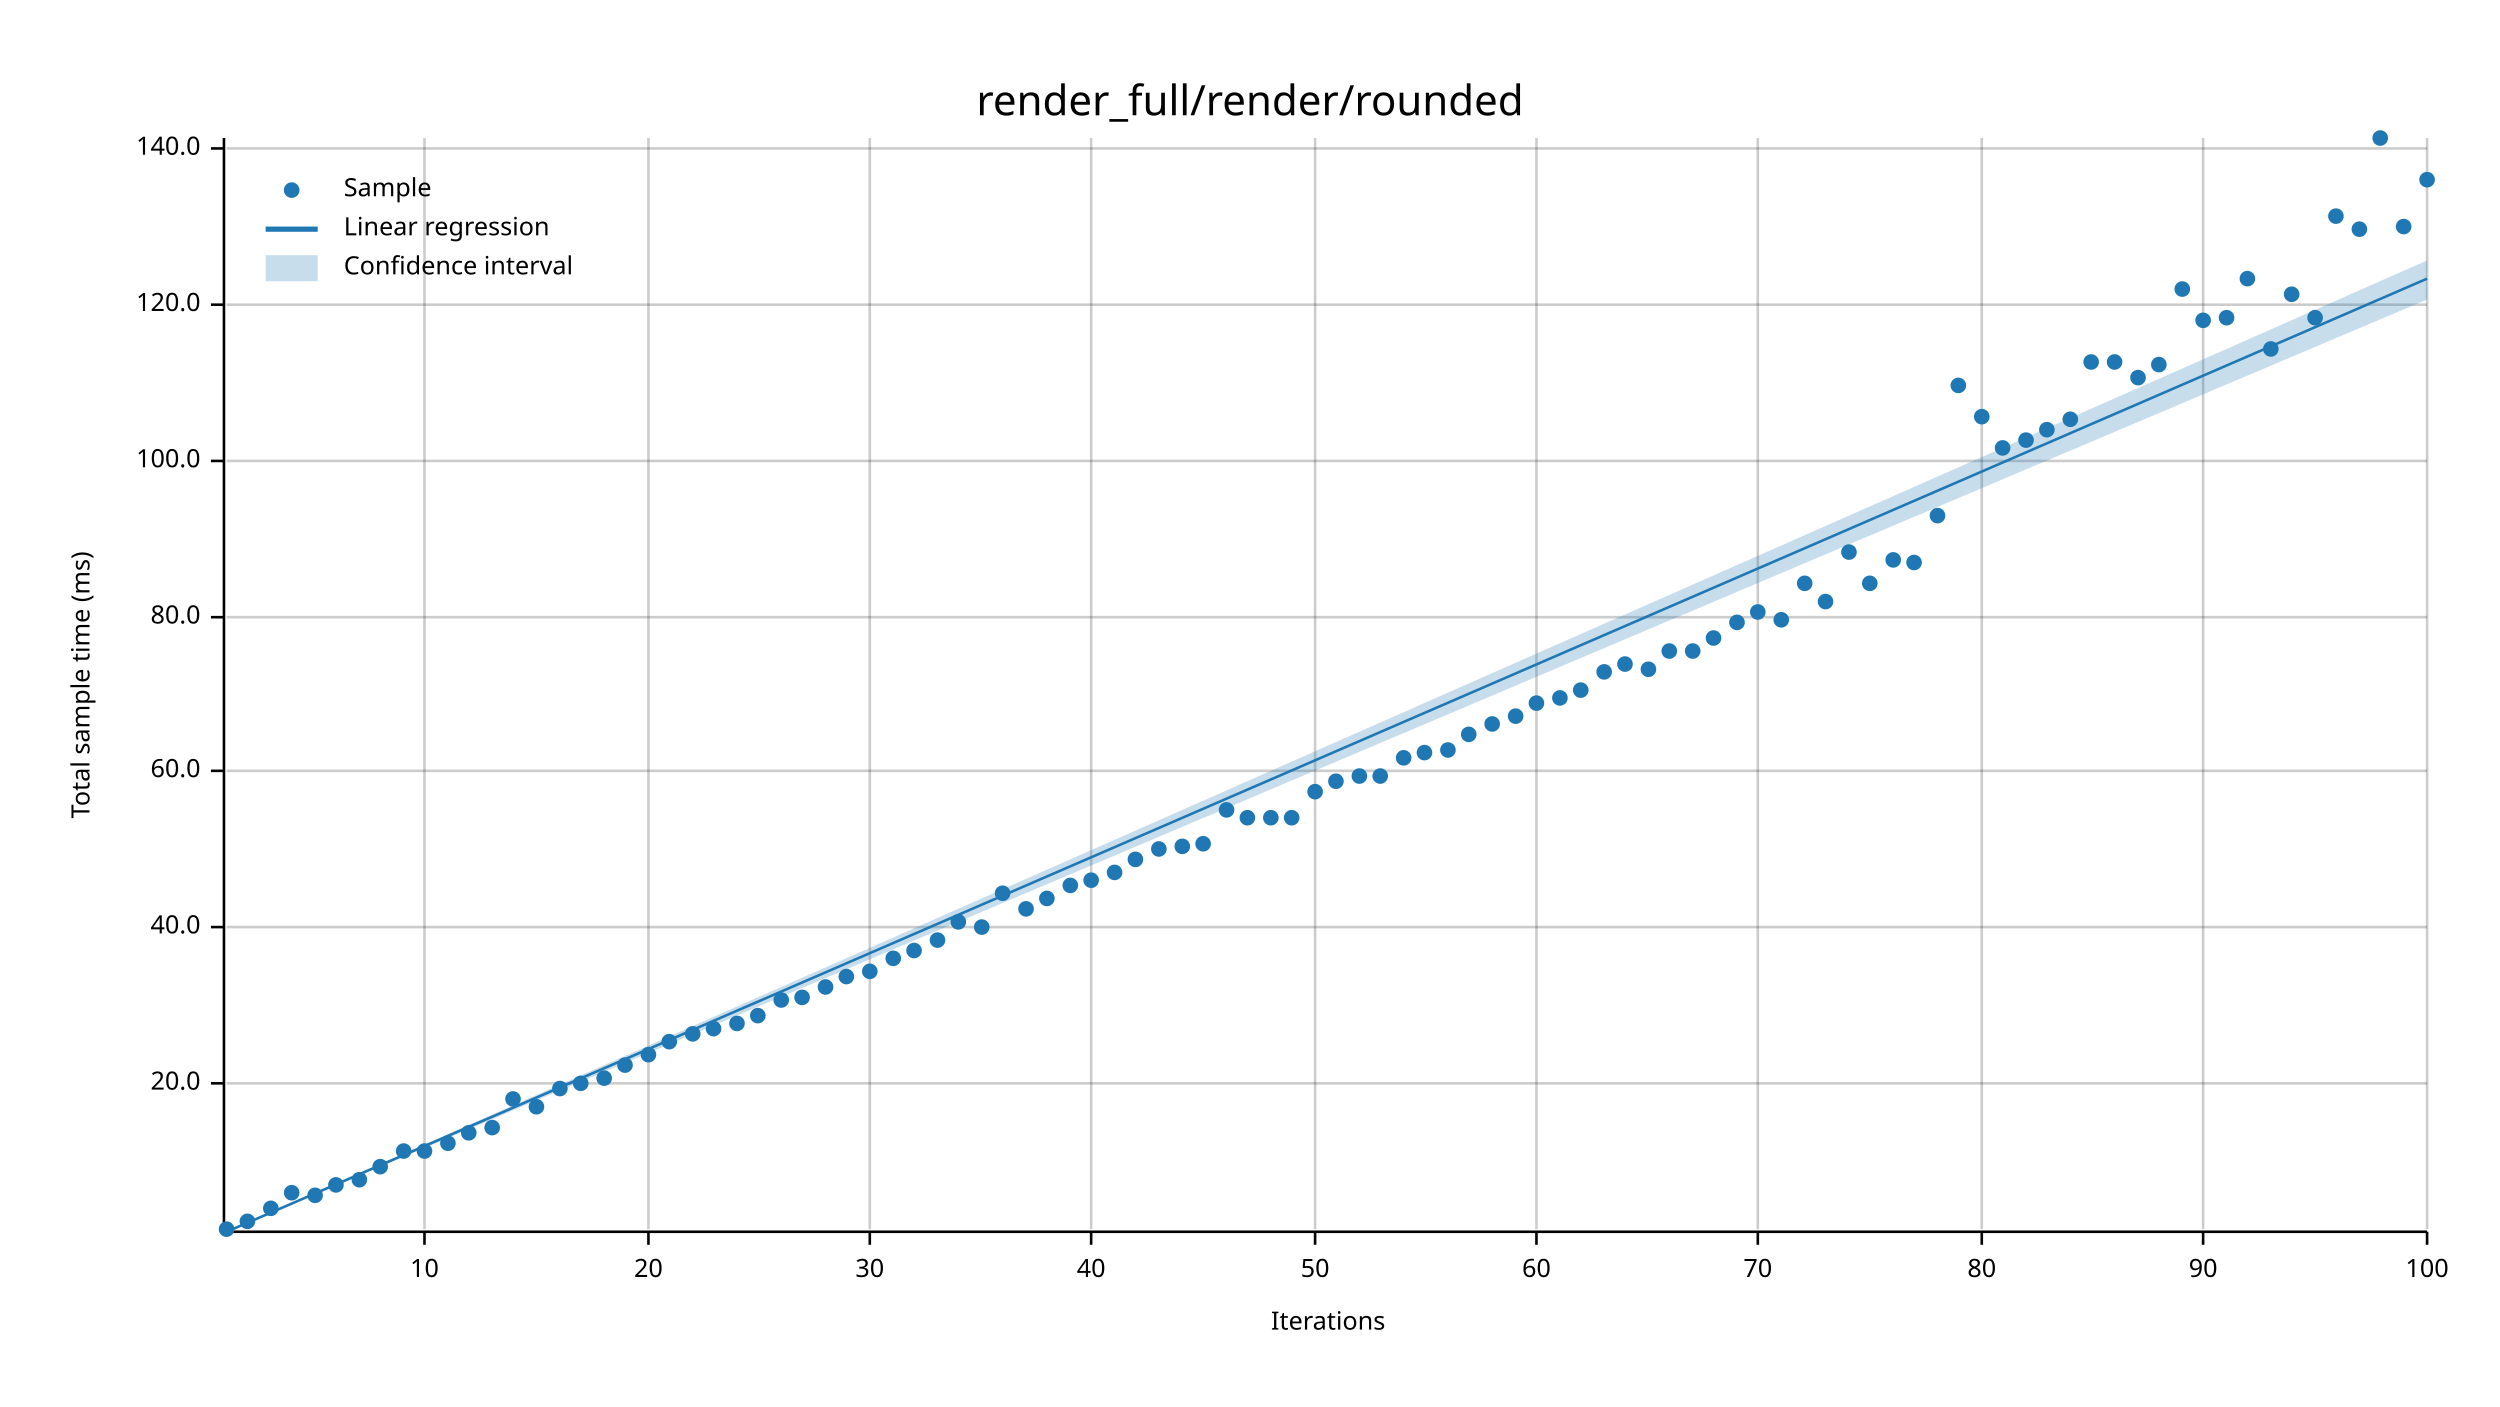
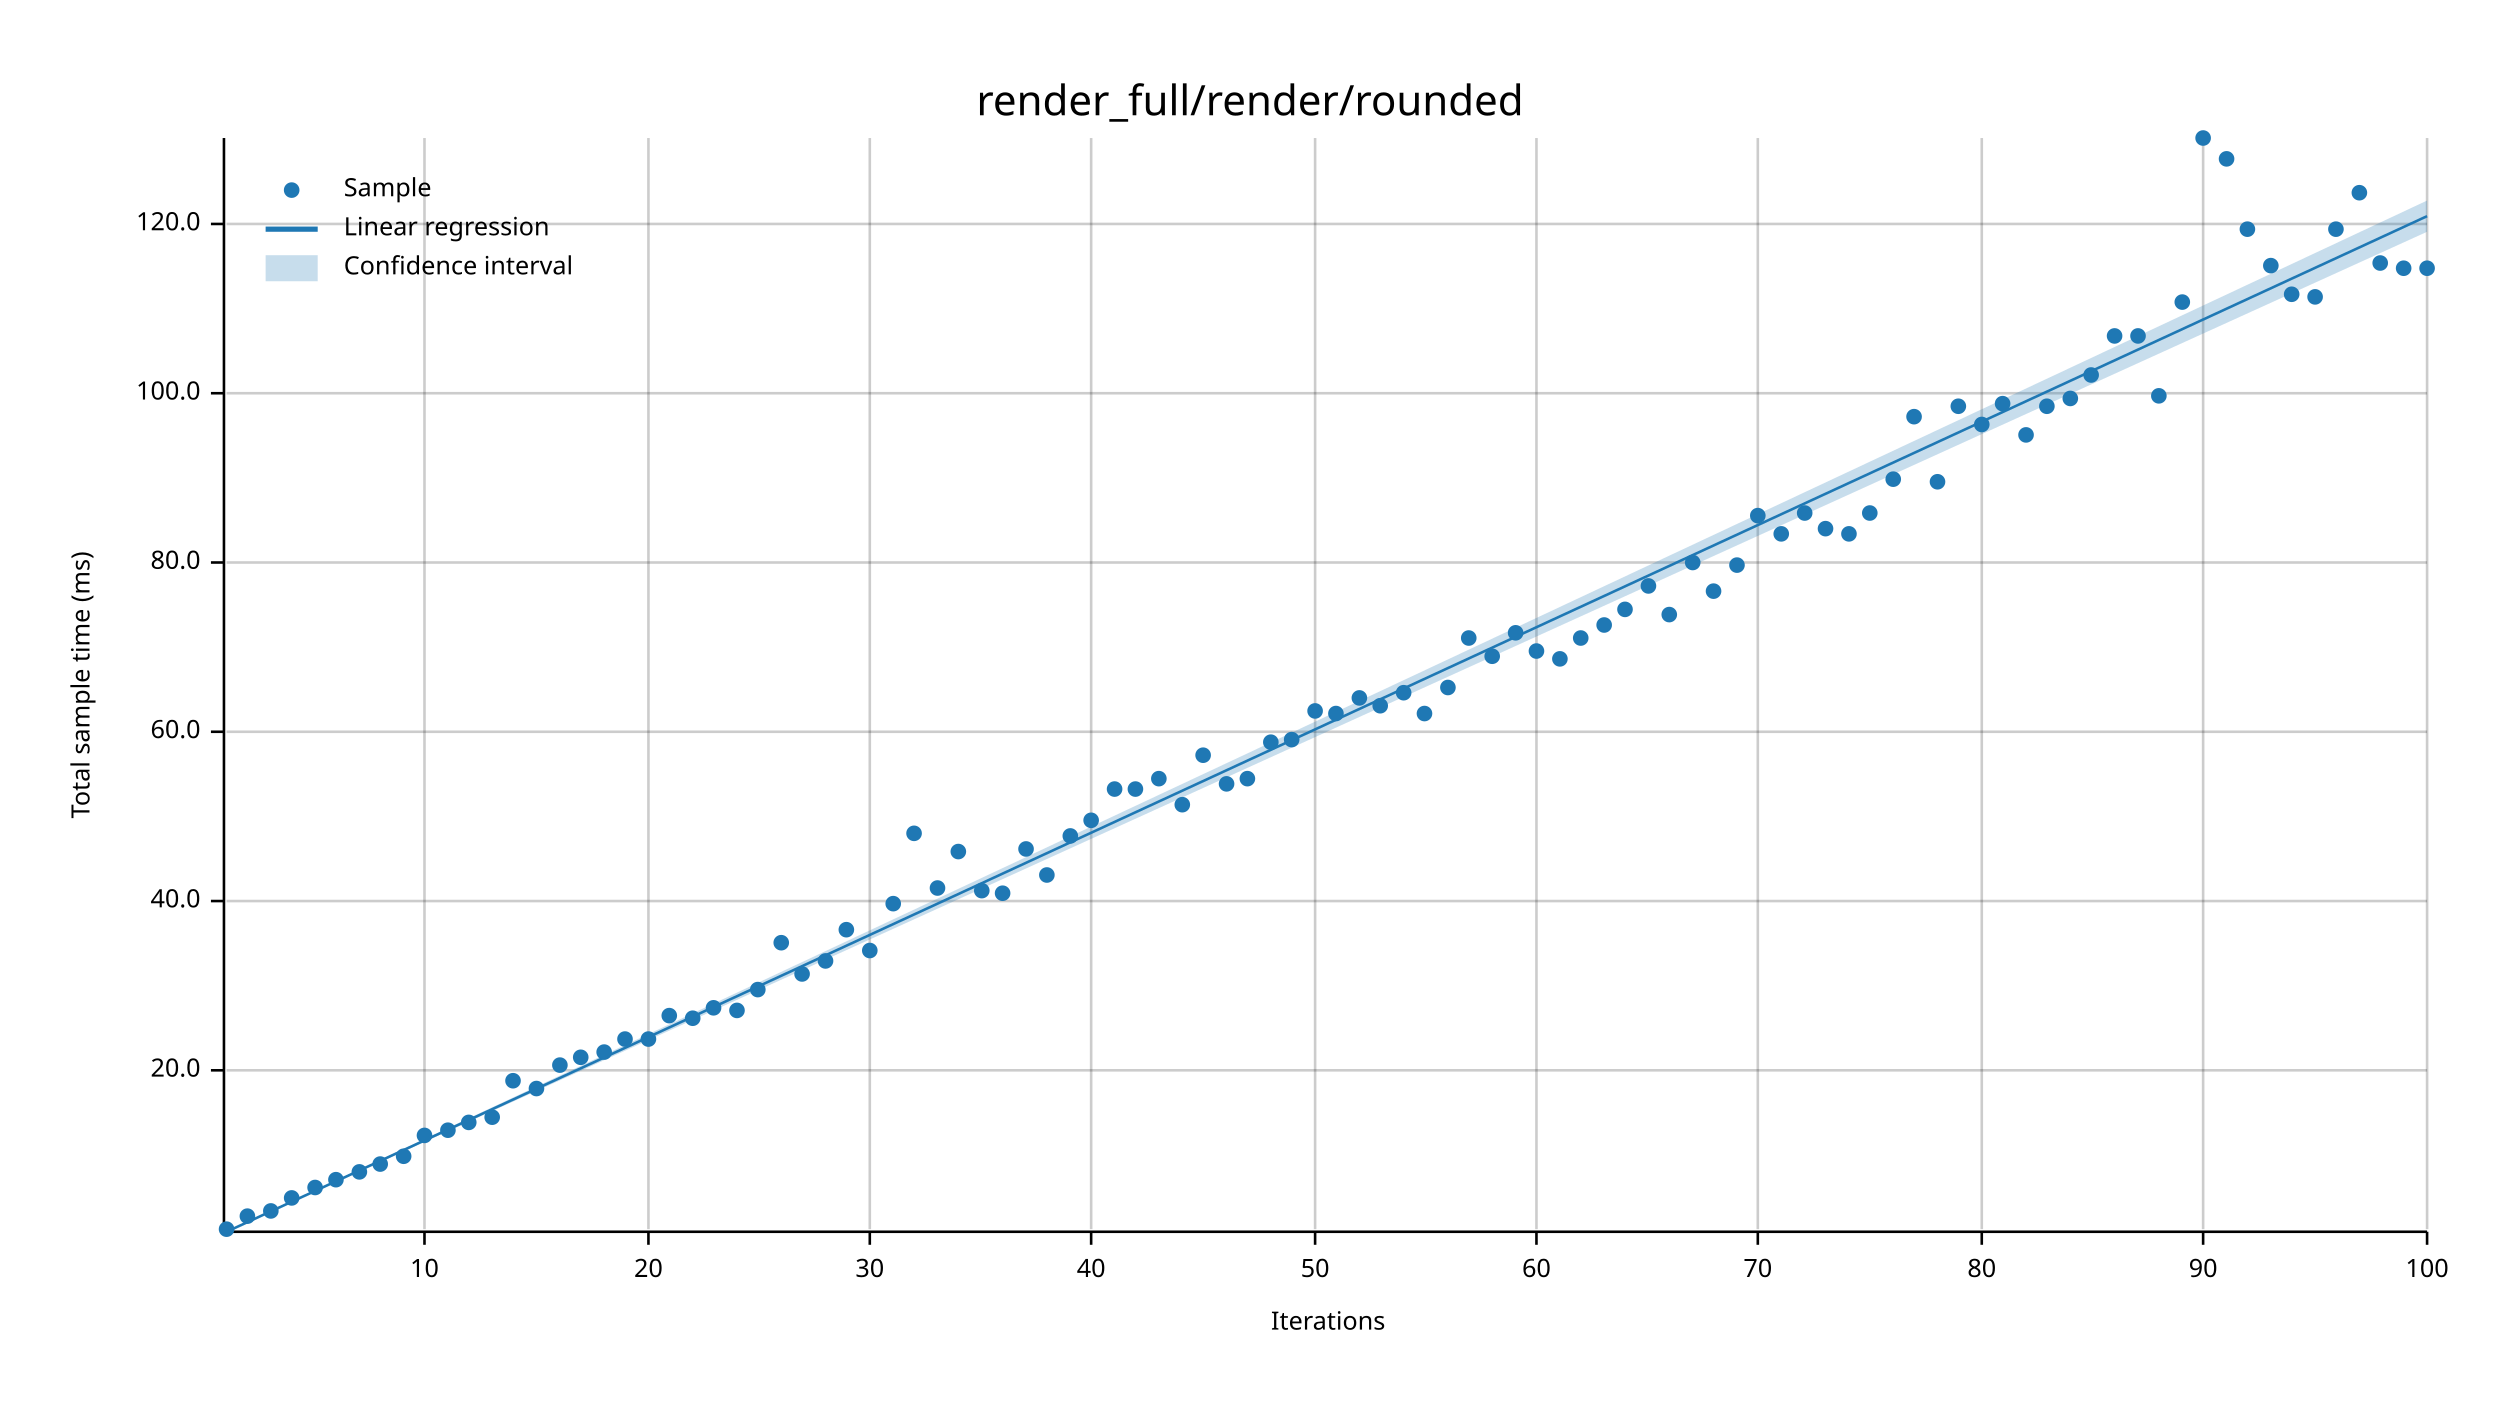
<svg xmlns="http://www.w3.org/2000/svg" width="960" height="540" viewBox="0 0 960 540">
  <text x="480" y="32" dy="0.76em" text-anchor="middle" font-family="sans-serif" font-size="16.129" opacity="1" fill="#000000">
render_full/render/rounded
</text>
  <text x="27" y="263" dy="0.76em" text-anchor="middle" font-family="sans-serif" font-size="9.677" opacity="1" fill="#000000" transform="rotate(270, 27, 263)">
Total sample time (ms)
</text>
  <text x="510" y="513" dy="-0.5ex" text-anchor="middle" font-family="sans-serif" font-size="9.677" opacity="1" fill="#000000">
Iterations
</text>
  <line opacity="0.2" stroke="#000000" stroke-width="1" x1="163" y1="472" x2="163" y2="53" />
  <line opacity="0.2" stroke="#000000" stroke-width="1" x1="249" y1="472" x2="249" y2="53" />
  <line opacity="0.2" stroke="#000000" stroke-width="1" x1="334" y1="472" x2="334" y2="53" />
  <line opacity="0.2" stroke="#000000" stroke-width="1" x1="419" y1="472" x2="419" y2="53" />
  <line opacity="0.2" stroke="#000000" stroke-width="1" x1="505" y1="472" x2="505" y2="53" />
  <line opacity="0.2" stroke="#000000" stroke-width="1" x1="590" y1="472" x2="590" y2="53" />
  <line opacity="0.2" stroke="#000000" stroke-width="1" x1="675" y1="472" x2="675" y2="53" />
  <line opacity="0.2" stroke="#000000" stroke-width="1" x1="761" y1="472" x2="761" y2="53" />
  <line opacity="0.2" stroke="#000000" stroke-width="1" x1="846" y1="472" x2="846" y2="53" />
  <line opacity="0.2" stroke="#000000" stroke-width="1" x1="932" y1="472" x2="932" y2="53" />
-   <line opacity="0.2" stroke="#000000" stroke-width="1" x1="87" y1="416" x2="932" y2="416" />
-   <line opacity="0.2" stroke="#000000" stroke-width="1" x1="87" y1="356" x2="932" y2="356" />
-   <line opacity="0.2" stroke="#000000" stroke-width="1" x1="87" y1="296" x2="932" y2="296" />
-   <line opacity="0.2" stroke="#000000" stroke-width="1" x1="87" y1="237" x2="932" y2="237" />
-   <line opacity="0.2" stroke="#000000" stroke-width="1" x1="87" y1="177" x2="932" y2="177" />
-   <line opacity="0.2" stroke="#000000" stroke-width="1" x1="87" y1="117" x2="932" y2="117" />
-   <line opacity="0.2" stroke="#000000" stroke-width="1" x1="87" y1="57" x2="932" y2="57" />
+   <line opacity="0.2" stroke="#000000" stroke-width="1" x1="87" y1="411" x2="932" y2="411" />
+   <line opacity="0.2" stroke="#000000" stroke-width="1" x1="87" y1="346" x2="932" y2="346" />
+   <line opacity="0.2" stroke="#000000" stroke-width="1" x1="87" y1="281" x2="932" y2="281" />
+   <line opacity="0.2" stroke="#000000" stroke-width="1" x1="87" y1="216" x2="932" y2="216" />
+   <line opacity="0.2" stroke="#000000" stroke-width="1" x1="87" y1="151" x2="932" y2="151" />
+   <line opacity="0.2" stroke="#000000" stroke-width="1" x1="87" y1="86" x2="932" y2="86" />
  <polyline fill="none" opacity="1" stroke="#000000" stroke-width="1" points="86,53 86,472 " />
-   <text x="77" y="416" dy="0.5ex" text-anchor="end" font-family="sans-serif" font-size="9.677" opacity="1" fill="#000000">
+   <text x="77" y="411" dy="0.5ex" text-anchor="end" font-family="sans-serif" font-size="9.677" opacity="1" fill="#000000">
20.0
</text>
-   <polyline fill="none" opacity="1" stroke="#000000" stroke-width="1" points="81,416 86,416 " />
-   <text x="77" y="356" dy="0.5ex" text-anchor="end" font-family="sans-serif" font-size="9.677" opacity="1" fill="#000000">
+   <polyline fill="none" opacity="1" stroke="#000000" stroke-width="1" points="81,411 86,411 " />
+   <text x="77" y="346" dy="0.5ex" text-anchor="end" font-family="sans-serif" font-size="9.677" opacity="1" fill="#000000">
40.0
</text>
-   <polyline fill="none" opacity="1" stroke="#000000" stroke-width="1" points="81,356 86,356 " />
-   <text x="77" y="296" dy="0.5ex" text-anchor="end" font-family="sans-serif" font-size="9.677" opacity="1" fill="#000000">
+   <polyline fill="none" opacity="1" stroke="#000000" stroke-width="1" points="81,346 86,346 " />
+   <text x="77" y="281" dy="0.5ex" text-anchor="end" font-family="sans-serif" font-size="9.677" opacity="1" fill="#000000">
60.0
</text>
-   <polyline fill="none" opacity="1" stroke="#000000" stroke-width="1" points="81,296 86,296 " />
-   <text x="77" y="237" dy="0.5ex" text-anchor="end" font-family="sans-serif" font-size="9.677" opacity="1" fill="#000000">
+   <polyline fill="none" opacity="1" stroke="#000000" stroke-width="1" points="81,281 86,281 " />
+   <text x="77" y="216" dy="0.5ex" text-anchor="end" font-family="sans-serif" font-size="9.677" opacity="1" fill="#000000">
80.0
</text>
-   <polyline fill="none" opacity="1" stroke="#000000" stroke-width="1" points="81,237 86,237 " />
-   <text x="77" y="177" dy="0.5ex" text-anchor="end" font-family="sans-serif" font-size="9.677" opacity="1" fill="#000000">
+   <polyline fill="none" opacity="1" stroke="#000000" stroke-width="1" points="81,216 86,216 " />
+   <text x="77" y="151" dy="0.5ex" text-anchor="end" font-family="sans-serif" font-size="9.677" opacity="1" fill="#000000">
100.0
</text>
-   <polyline fill="none" opacity="1" stroke="#000000" stroke-width="1" points="81,177 86,177 " />
-   <text x="77" y="117" dy="0.5ex" text-anchor="end" font-family="sans-serif" font-size="9.677" opacity="1" fill="#000000">
+   <polyline fill="none" opacity="1" stroke="#000000" stroke-width="1" points="81,151 86,151 " />
+   <text x="77" y="86" dy="0.5ex" text-anchor="end" font-family="sans-serif" font-size="9.677" opacity="1" fill="#000000">
120.0
</text>
-   <polyline fill="none" opacity="1" stroke="#000000" stroke-width="1" points="81,117 86,117 " />
-   <text x="77" y="57" dy="0.5ex" text-anchor="end" font-family="sans-serif" font-size="9.677" opacity="1" fill="#000000">
- 140.0
- </text>
-   <polyline fill="none" opacity="1" stroke="#000000" stroke-width="1" points="81,57 86,57 " />
+   <polyline fill="none" opacity="1" stroke="#000000" stroke-width="1" points="81,86 86,86 " />
  <polyline fill="none" opacity="1" stroke="#000000" stroke-width="1" points="87,473 932,473 " />
  <text x="163" y="483" dy="0.76em" text-anchor="middle" font-family="sans-serif" font-size="9.677" opacity="1" fill="#000000">
10
</text>
  <polyline fill="none" opacity="1" stroke="#000000" stroke-width="1" points="163,473 163,478 " />
  <text x="249" y="483" dy="0.76em" text-anchor="middle" font-family="sans-serif" font-size="9.677" opacity="1" fill="#000000">
20
</text>
  <polyline fill="none" opacity="1" stroke="#000000" stroke-width="1" points="249,473 249,478 " />
  <text x="334" y="483" dy="0.76em" text-anchor="middle" font-family="sans-serif" font-size="9.677" opacity="1" fill="#000000">
30
</text>
  <polyline fill="none" opacity="1" stroke="#000000" stroke-width="1" points="334,473 334,478 " />
  <text x="419" y="483" dy="0.76em" text-anchor="middle" font-family="sans-serif" font-size="9.677" opacity="1" fill="#000000">
40
</text>
  <polyline fill="none" opacity="1" stroke="#000000" stroke-width="1" points="419,473 419,478 " />
  <text x="505" y="483" dy="0.76em" text-anchor="middle" font-family="sans-serif" font-size="9.677" opacity="1" fill="#000000">
50
</text>
  <polyline fill="none" opacity="1" stroke="#000000" stroke-width="1" points="505,473 505,478 " />
  <text x="590" y="483" dy="0.76em" text-anchor="middle" font-family="sans-serif" font-size="9.677" opacity="1" fill="#000000">
60
</text>
  <polyline fill="none" opacity="1" stroke="#000000" stroke-width="1" points="590,473 590,478 " />
  <text x="675" y="483" dy="0.76em" text-anchor="middle" font-family="sans-serif" font-size="9.677" opacity="1" fill="#000000">
70
</text>
  <polyline fill="none" opacity="1" stroke="#000000" stroke-width="1" points="675,473 675,478 " />
  <text x="761" y="483" dy="0.76em" text-anchor="middle" font-family="sans-serif" font-size="9.677" opacity="1" fill="#000000">
80
</text>
  <polyline fill="none" opacity="1" stroke="#000000" stroke-width="1" points="761,473 761,478 " />
  <text x="846" y="483" dy="0.76em" text-anchor="middle" font-family="sans-serif" font-size="9.677" opacity="1" fill="#000000">
90
</text>
  <polyline fill="none" opacity="1" stroke="#000000" stroke-width="1" points="846,473 846,478 " />
  <text x="932" y="483" dy="0.76em" text-anchor="middle" font-family="sans-serif" font-size="9.677" opacity="1" fill="#000000">
100
</text>
  <polyline fill="none" opacity="1" stroke="#000000" stroke-width="1" points="932,473 932,478 " />
  <circle cx="87" cy="472" r="3" opacity="1" fill="#1F78B4" stroke="none" stroke-width="1" />
-   <circle cx="95" cy="469" r="3" opacity="1" fill="#1F78B4" stroke="none" stroke-width="1" />
-   <circle cx="104" cy="464" r="3" opacity="1" fill="#1F78B4" stroke="none" stroke-width="1" />
-   <circle cx="112" cy="458" r="3" opacity="1" fill="#1F78B4" stroke="none" stroke-width="1" />
-   <circle cx="121" cy="459" r="3" opacity="1" fill="#1F78B4" stroke="none" stroke-width="1" />
-   <circle cx="129" cy="455" r="3" opacity="1" fill="#1F78B4" stroke="none" stroke-width="1" />
-   <circle cx="138" cy="453" r="3" opacity="1" fill="#1F78B4" stroke="none" stroke-width="1" />
-   <circle cx="146" cy="448" r="3" opacity="1" fill="#1F78B4" stroke="none" stroke-width="1" />
-   <circle cx="155" cy="442" r="3" opacity="1" fill="#1F78B4" stroke="none" stroke-width="1" />
-   <circle cx="163" cy="442" r="3" opacity="1" fill="#1F78B4" stroke="none" stroke-width="1" />
-   <circle cx="172" cy="439" r="3" opacity="1" fill="#1F78B4" stroke="none" stroke-width="1" />
-   <circle cx="180" cy="435" r="3" opacity="1" fill="#1F78B4" stroke="none" stroke-width="1" />
-   <circle cx="189" cy="433" r="3" opacity="1" fill="#1F78B4" stroke="none" stroke-width="1" />
-   <circle cx="197" cy="422" r="3" opacity="1" fill="#1F78B4" stroke="none" stroke-width="1" />
-   <circle cx="206" cy="425" r="3" opacity="1" fill="#1F78B4" stroke="none" stroke-width="1" />
-   <circle cx="215" cy="418" r="3" opacity="1" fill="#1F78B4" stroke="none" stroke-width="1" />
-   <circle cx="223" cy="416" r="3" opacity="1" fill="#1F78B4" stroke="none" stroke-width="1" />
-   <circle cx="232" cy="414" r="3" opacity="1" fill="#1F78B4" stroke="none" stroke-width="1" />
-   <circle cx="240" cy="409" r="3" opacity="1" fill="#1F78B4" stroke="none" stroke-width="1" />
-   <circle cx="249" cy="405" r="3" opacity="1" fill="#1F78B4" stroke="none" stroke-width="1" />
-   <circle cx="257" cy="400" r="3" opacity="1" fill="#1F78B4" stroke="none" stroke-width="1" />
-   <circle cx="266" cy="397" r="3" opacity="1" fill="#1F78B4" stroke="none" stroke-width="1" />
-   <circle cx="274" cy="395" r="3" opacity="1" fill="#1F78B4" stroke="none" stroke-width="1" />
-   <circle cx="283" cy="393" r="3" opacity="1" fill="#1F78B4" stroke="none" stroke-width="1" />
-   <circle cx="291" cy="390" r="3" opacity="1" fill="#1F78B4" stroke="none" stroke-width="1" />
-   <circle cx="300" cy="384" r="3" opacity="1" fill="#1F78B4" stroke="none" stroke-width="1" />
-   <circle cx="308" cy="383" r="3" opacity="1" fill="#1F78B4" stroke="none" stroke-width="1" />
-   <circle cx="317" cy="379" r="3" opacity="1" fill="#1F78B4" stroke="none" stroke-width="1" />
-   <circle cx="325" cy="375" r="3" opacity="1" fill="#1F78B4" stroke="none" stroke-width="1" />
-   <circle cx="334" cy="373" r="3" opacity="1" fill="#1F78B4" stroke="none" stroke-width="1" />
-   <circle cx="343" cy="368" r="3" opacity="1" fill="#1F78B4" stroke="none" stroke-width="1" />
-   <circle cx="351" cy="365" r="3" opacity="1" fill="#1F78B4" stroke="none" stroke-width="1" />
-   <circle cx="360" cy="361" r="3" opacity="1" fill="#1F78B4" stroke="none" stroke-width="1" />
-   <circle cx="368" cy="354" r="3" opacity="1" fill="#1F78B4" stroke="none" stroke-width="1" />
-   <circle cx="377" cy="356" r="3" opacity="1" fill="#1F78B4" stroke="none" stroke-width="1" />
+   <circle cx="95" cy="467" r="3" opacity="1" fill="#1F78B4" stroke="none" stroke-width="1" />
+   <circle cx="104" cy="465" r="3" opacity="1" fill="#1F78B4" stroke="none" stroke-width="1" />
+   <circle cx="112" cy="460" r="3" opacity="1" fill="#1F78B4" stroke="none" stroke-width="1" />
+   <circle cx="121" cy="456" r="3" opacity="1" fill="#1F78B4" stroke="none" stroke-width="1" />
+   <circle cx="129" cy="453" r="3" opacity="1" fill="#1F78B4" stroke="none" stroke-width="1" />
+   <circle cx="138" cy="450" r="3" opacity="1" fill="#1F78B4" stroke="none" stroke-width="1" />
+   <circle cx="146" cy="447" r="3" opacity="1" fill="#1F78B4" stroke="none" stroke-width="1" />
+   <circle cx="155" cy="444" r="3" opacity="1" fill="#1F78B4" stroke="none" stroke-width="1" />
+   <circle cx="163" cy="436" r="3" opacity="1" fill="#1F78B4" stroke="none" stroke-width="1" />
+   <circle cx="172" cy="434" r="3" opacity="1" fill="#1F78B4" stroke="none" stroke-width="1" />
+   <circle cx="180" cy="431" r="3" opacity="1" fill="#1F78B4" stroke="none" stroke-width="1" />
+   <circle cx="189" cy="429" r="3" opacity="1" fill="#1F78B4" stroke="none" stroke-width="1" />
+   <circle cx="197" cy="415" r="3" opacity="1" fill="#1F78B4" stroke="none" stroke-width="1" />
+   <circle cx="206" cy="418" r="3" opacity="1" fill="#1F78B4" stroke="none" stroke-width="1" />
+   <circle cx="215" cy="409" r="3" opacity="1" fill="#1F78B4" stroke="none" stroke-width="1" />
+   <circle cx="223" cy="406" r="3" opacity="1" fill="#1F78B4" stroke="none" stroke-width="1" />
+   <circle cx="232" cy="404" r="3" opacity="1" fill="#1F78B4" stroke="none" stroke-width="1" />
+   <circle cx="240" cy="399" r="3" opacity="1" fill="#1F78B4" stroke="none" stroke-width="1" />
+   <circle cx="249" cy="399" r="3" opacity="1" fill="#1F78B4" stroke="none" stroke-width="1" />
+   <circle cx="257" cy="390" r="3" opacity="1" fill="#1F78B4" stroke="none" stroke-width="1" />
+   <circle cx="266" cy="391" r="3" opacity="1" fill="#1F78B4" stroke="none" stroke-width="1" />
+   <circle cx="274" cy="387" r="3" opacity="1" fill="#1F78B4" stroke="none" stroke-width="1" />
+   <circle cx="283" cy="388" r="3" opacity="1" fill="#1F78B4" stroke="none" stroke-width="1" />
+   <circle cx="291" cy="380" r="3" opacity="1" fill="#1F78B4" stroke="none" stroke-width="1" />
+   <circle cx="300" cy="362" r="3" opacity="1" fill="#1F78B4" stroke="none" stroke-width="1" />
+   <circle cx="308" cy="374" r="3" opacity="1" fill="#1F78B4" stroke="none" stroke-width="1" />
+   <circle cx="317" cy="369" r="3" opacity="1" fill="#1F78B4" stroke="none" stroke-width="1" />
+   <circle cx="325" cy="357" r="3" opacity="1" fill="#1F78B4" stroke="none" stroke-width="1" />
+   <circle cx="334" cy="365" r="3" opacity="1" fill="#1F78B4" stroke="none" stroke-width="1" />
+   <circle cx="343" cy="347" r="3" opacity="1" fill="#1F78B4" stroke="none" stroke-width="1" />
+   <circle cx="351" cy="320" r="3" opacity="1" fill="#1F78B4" stroke="none" stroke-width="1" />
+   <circle cx="360" cy="341" r="3" opacity="1" fill="#1F78B4" stroke="none" stroke-width="1" />
+   <circle cx="368" cy="327" r="3" opacity="1" fill="#1F78B4" stroke="none" stroke-width="1" />
+   <circle cx="377" cy="342" r="3" opacity="1" fill="#1F78B4" stroke="none" stroke-width="1" />
  <circle cx="385" cy="343" r="3" opacity="1" fill="#1F78B4" stroke="none" stroke-width="1" />
-   <circle cx="394" cy="349" r="3" opacity="1" fill="#1F78B4" stroke="none" stroke-width="1" />
-   <circle cx="402" cy="345" r="3" opacity="1" fill="#1F78B4" stroke="none" stroke-width="1" />
-   <circle cx="411" cy="340" r="3" opacity="1" fill="#1F78B4" stroke="none" stroke-width="1" />
-   <circle cx="419" cy="338" r="3" opacity="1" fill="#1F78B4" stroke="none" stroke-width="1" />
-   <circle cx="428" cy="335" r="3" opacity="1" fill="#1F78B4" stroke="none" stroke-width="1" />
-   <circle cx="436" cy="330" r="3" opacity="1" fill="#1F78B4" stroke="none" stroke-width="1" />
-   <circle cx="445" cy="326" r="3" opacity="1" fill="#1F78B4" stroke="none" stroke-width="1" />
-   <circle cx="454" cy="325" r="3" opacity="1" fill="#1F78B4" stroke="none" stroke-width="1" />
-   <circle cx="462" cy="324" r="3" opacity="1" fill="#1F78B4" stroke="none" stroke-width="1" />
-   <circle cx="471" cy="311" r="3" opacity="1" fill="#1F78B4" stroke="none" stroke-width="1" />
-   <circle cx="479" cy="314" r="3" opacity="1" fill="#1F78B4" stroke="none" stroke-width="1" />
-   <circle cx="488" cy="314" r="3" opacity="1" fill="#1F78B4" stroke="none" stroke-width="1" />
-   <circle cx="496" cy="314" r="3" opacity="1" fill="#1F78B4" stroke="none" stroke-width="1" />
-   <circle cx="505" cy="304" r="3" opacity="1" fill="#1F78B4" stroke="none" stroke-width="1" />
-   <circle cx="513" cy="300" r="3" opacity="1" fill="#1F78B4" stroke="none" stroke-width="1" />
-   <circle cx="522" cy="298" r="3" opacity="1" fill="#1F78B4" stroke="none" stroke-width="1" />
-   <circle cx="530" cy="298" r="3" opacity="1" fill="#1F78B4" stroke="none" stroke-width="1" />
-   <circle cx="539" cy="291" r="3" opacity="1" fill="#1F78B4" stroke="none" stroke-width="1" />
-   <circle cx="547" cy="289" r="3" opacity="1" fill="#1F78B4" stroke="none" stroke-width="1" />
-   <circle cx="556" cy="288" r="3" opacity="1" fill="#1F78B4" stroke="none" stroke-width="1" />
-   <circle cx="564" cy="282" r="3" opacity="1" fill="#1F78B4" stroke="none" stroke-width="1" />
-   <circle cx="573" cy="278" r="3" opacity="1" fill="#1F78B4" stroke="none" stroke-width="1" />
-   <circle cx="582" cy="275" r="3" opacity="1" fill="#1F78B4" stroke="none" stroke-width="1" />
-   <circle cx="590" cy="270" r="3" opacity="1" fill="#1F78B4" stroke="none" stroke-width="1" />
-   <circle cx="599" cy="268" r="3" opacity="1" fill="#1F78B4" stroke="none" stroke-width="1" />
-   <circle cx="607" cy="265" r="3" opacity="1" fill="#1F78B4" stroke="none" stroke-width="1" />
-   <circle cx="616" cy="258" r="3" opacity="1" fill="#1F78B4" stroke="none" stroke-width="1" />
-   <circle cx="624" cy="255" r="3" opacity="1" fill="#1F78B4" stroke="none" stroke-width="1" />
-   <circle cx="633" cy="257" r="3" opacity="1" fill="#1F78B4" stroke="none" stroke-width="1" />
-   <circle cx="641" cy="250" r="3" opacity="1" fill="#1F78B4" stroke="none" stroke-width="1" />
-   <circle cx="650" cy="250" r="3" opacity="1" fill="#1F78B4" stroke="none" stroke-width="1" />
-   <circle cx="658" cy="245" r="3" opacity="1" fill="#1F78B4" stroke="none" stroke-width="1" />
-   <circle cx="667" cy="239" r="3" opacity="1" fill="#1F78B4" stroke="none" stroke-width="1" />
-   <circle cx="675" cy="235" r="3" opacity="1" fill="#1F78B4" stroke="none" stroke-width="1" />
-   <circle cx="684" cy="238" r="3" opacity="1" fill="#1F78B4" stroke="none" stroke-width="1" />
-   <circle cx="693" cy="224" r="3" opacity="1" fill="#1F78B4" stroke="none" stroke-width="1" />
-   <circle cx="701" cy="231" r="3" opacity="1" fill="#1F78B4" stroke="none" stroke-width="1" />
-   <circle cx="710" cy="212" r="3" opacity="1" fill="#1F78B4" stroke="none" stroke-width="1" />
-   <circle cx="718" cy="224" r="3" opacity="1" fill="#1F78B4" stroke="none" stroke-width="1" />
-   <circle cx="727" cy="215" r="3" opacity="1" fill="#1F78B4" stroke="none" stroke-width="1" />
-   <circle cx="735" cy="216" r="3" opacity="1" fill="#1F78B4" stroke="none" stroke-width="1" />
-   <circle cx="744" cy="198" r="3" opacity="1" fill="#1F78B4" stroke="none" stroke-width="1" />
-   <circle cx="752" cy="148" r="3" opacity="1" fill="#1F78B4" stroke="none" stroke-width="1" />
-   <circle cx="761" cy="160" r="3" opacity="1" fill="#1F78B4" stroke="none" stroke-width="1" />
-   <circle cx="769" cy="172" r="3" opacity="1" fill="#1F78B4" stroke="none" stroke-width="1" />
-   <circle cx="778" cy="169" r="3" opacity="1" fill="#1F78B4" stroke="none" stroke-width="1" />
-   <circle cx="786" cy="165" r="3" opacity="1" fill="#1F78B4" stroke="none" stroke-width="1" />
-   <circle cx="795" cy="161" r="3" opacity="1" fill="#1F78B4" stroke="none" stroke-width="1" />
-   <circle cx="803" cy="139" r="3" opacity="1" fill="#1F78B4" stroke="none" stroke-width="1" />
-   <circle cx="812" cy="139" r="3" opacity="1" fill="#1F78B4" stroke="none" stroke-width="1" />
-   <circle cx="821" cy="145" r="3" opacity="1" fill="#1F78B4" stroke="none" stroke-width="1" />
-   <circle cx="829" cy="140" r="3" opacity="1" fill="#1F78B4" stroke="none" stroke-width="1" />
-   <circle cx="838" cy="111" r="3" opacity="1" fill="#1F78B4" stroke="none" stroke-width="1" />
-   <circle cx="846" cy="123" r="3" opacity="1" fill="#1F78B4" stroke="none" stroke-width="1" />
-   <circle cx="855" cy="122" r="3" opacity="1" fill="#1F78B4" stroke="none" stroke-width="1" />
-   <circle cx="863" cy="107" r="3" opacity="1" fill="#1F78B4" stroke="none" stroke-width="1" />
-   <circle cx="872" cy="134" r="3" opacity="1" fill="#1F78B4" stroke="none" stroke-width="1" />
+   <circle cx="394" cy="326" r="3" opacity="1" fill="#1F78B4" stroke="none" stroke-width="1" />
+   <circle cx="402" cy="336" r="3" opacity="1" fill="#1F78B4" stroke="none" stroke-width="1" />
+   <circle cx="411" cy="321" r="3" opacity="1" fill="#1F78B4" stroke="none" stroke-width="1" />
+   <circle cx="419" cy="315" r="3" opacity="1" fill="#1F78B4" stroke="none" stroke-width="1" />
+   <circle cx="428" cy="303" r="3" opacity="1" fill="#1F78B4" stroke="none" stroke-width="1" />
+   <circle cx="436" cy="303" r="3" opacity="1" fill="#1F78B4" stroke="none" stroke-width="1" />
+   <circle cx="445" cy="299" r="3" opacity="1" fill="#1F78B4" stroke="none" stroke-width="1" />
+   <circle cx="454" cy="309" r="3" opacity="1" fill="#1F78B4" stroke="none" stroke-width="1" />
+   <circle cx="462" cy="290" r="3" opacity="1" fill="#1F78B4" stroke="none" stroke-width="1" />
+   <circle cx="471" cy="301" r="3" opacity="1" fill="#1F78B4" stroke="none" stroke-width="1" />
+   <circle cx="479" cy="299" r="3" opacity="1" fill="#1F78B4" stroke="none" stroke-width="1" />
+   <circle cx="488" cy="285" r="3" opacity="1" fill="#1F78B4" stroke="none" stroke-width="1" />
+   <circle cx="496" cy="284" r="3" opacity="1" fill="#1F78B4" stroke="none" stroke-width="1" />
+   <circle cx="505" cy="273" r="3" opacity="1" fill="#1F78B4" stroke="none" stroke-width="1" />
+   <circle cx="513" cy="274" r="3" opacity="1" fill="#1F78B4" stroke="none" stroke-width="1" />
+   <circle cx="522" cy="268" r="3" opacity="1" fill="#1F78B4" stroke="none" stroke-width="1" />
+   <circle cx="530" cy="271" r="3" opacity="1" fill="#1F78B4" stroke="none" stroke-width="1" />
+   <circle cx="539" cy="266" r="3" opacity="1" fill="#1F78B4" stroke="none" stroke-width="1" />
+   <circle cx="547" cy="274" r="3" opacity="1" fill="#1F78B4" stroke="none" stroke-width="1" />
+   <circle cx="556" cy="264" r="3" opacity="1" fill="#1F78B4" stroke="none" stroke-width="1" />
+   <circle cx="564" cy="245" r="3" opacity="1" fill="#1F78B4" stroke="none" stroke-width="1" />
+   <circle cx="573" cy="252" r="3" opacity="1" fill="#1F78B4" stroke="none" stroke-width="1" />
+   <circle cx="582" cy="243" r="3" opacity="1" fill="#1F78B4" stroke="none" stroke-width="1" />
+   <circle cx="590" cy="250" r="3" opacity="1" fill="#1F78B4" stroke="none" stroke-width="1" />
+   <circle cx="599" cy="253" r="3" opacity="1" fill="#1F78B4" stroke="none" stroke-width="1" />
+   <circle cx="607" cy="245" r="3" opacity="1" fill="#1F78B4" stroke="none" stroke-width="1" />
+   <circle cx="616" cy="240" r="3" opacity="1" fill="#1F78B4" stroke="none" stroke-width="1" />
+   <circle cx="624" cy="234" r="3" opacity="1" fill="#1F78B4" stroke="none" stroke-width="1" />
+   <circle cx="633" cy="225" r="3" opacity="1" fill="#1F78B4" stroke="none" stroke-width="1" />
+   <circle cx="641" cy="236" r="3" opacity="1" fill="#1F78B4" stroke="none" stroke-width="1" />
+   <circle cx="650" cy="216" r="3" opacity="1" fill="#1F78B4" stroke="none" stroke-width="1" />
+   <circle cx="658" cy="227" r="3" opacity="1" fill="#1F78B4" stroke="none" stroke-width="1" />
+   <circle cx="667" cy="217" r="3" opacity="1" fill="#1F78B4" stroke="none" stroke-width="1" />
+   <circle cx="675" cy="198" r="3" opacity="1" fill="#1F78B4" stroke="none" stroke-width="1" />
+   <circle cx="684" cy="205" r="3" opacity="1" fill="#1F78B4" stroke="none" stroke-width="1" />
+   <circle cx="693" cy="197" r="3" opacity="1" fill="#1F78B4" stroke="none" stroke-width="1" />
+   <circle cx="701" cy="203" r="3" opacity="1" fill="#1F78B4" stroke="none" stroke-width="1" />
+   <circle cx="710" cy="205" r="3" opacity="1" fill="#1F78B4" stroke="none" stroke-width="1" />
+   <circle cx="718" cy="197" r="3" opacity="1" fill="#1F78B4" stroke="none" stroke-width="1" />
+   <circle cx="727" cy="184" r="3" opacity="1" fill="#1F78B4" stroke="none" stroke-width="1" />
+   <circle cx="735" cy="160" r="3" opacity="1" fill="#1F78B4" stroke="none" stroke-width="1" />
+   <circle cx="744" cy="185" r="3" opacity="1" fill="#1F78B4" stroke="none" stroke-width="1" />
+   <circle cx="752" cy="156" r="3" opacity="1" fill="#1F78B4" stroke="none" stroke-width="1" />
+   <circle cx="761" cy="163" r="3" opacity="1" fill="#1F78B4" stroke="none" stroke-width="1" />
+   <circle cx="769" cy="155" r="3" opacity="1" fill="#1F78B4" stroke="none" stroke-width="1" />
+   <circle cx="778" cy="167" r="3" opacity="1" fill="#1F78B4" stroke="none" stroke-width="1" />
+   <circle cx="786" cy="156" r="3" opacity="1" fill="#1F78B4" stroke="none" stroke-width="1" />
+   <circle cx="795" cy="153" r="3" opacity="1" fill="#1F78B4" stroke="none" stroke-width="1" />
+   <circle cx="803" cy="144" r="3" opacity="1" fill="#1F78B4" stroke="none" stroke-width="1" />
+   <circle cx="812" cy="129" r="3" opacity="1" fill="#1F78B4" stroke="none" stroke-width="1" />
+   <circle cx="821" cy="129" r="3" opacity="1" fill="#1F78B4" stroke="none" stroke-width="1" />
+   <circle cx="829" cy="152" r="3" opacity="1" fill="#1F78B4" stroke="none" stroke-width="1" />
+   <circle cx="838" cy="116" r="3" opacity="1" fill="#1F78B4" stroke="none" stroke-width="1" />
+   <circle cx="846" cy="53" r="3" opacity="1" fill="#1F78B4" stroke="none" stroke-width="1" />
+   <circle cx="855" cy="61" r="3" opacity="1" fill="#1F78B4" stroke="none" stroke-width="1" />
+   <circle cx="863" cy="88" r="3" opacity="1" fill="#1F78B4" stroke="none" stroke-width="1" />
+   <circle cx="872" cy="102" r="3" opacity="1" fill="#1F78B4" stroke="none" stroke-width="1" />
  <circle cx="880" cy="113" r="3" opacity="1" fill="#1F78B4" stroke="none" stroke-width="1" />
-   <circle cx="889" cy="122" r="3" opacity="1" fill="#1F78B4" stroke="none" stroke-width="1" />
-   <circle cx="897" cy="83" r="3" opacity="1" fill="#1F78B4" stroke="none" stroke-width="1" />
-   <circle cx="906" cy="88" r="3" opacity="1" fill="#1F78B4" stroke="none" stroke-width="1" />
-   <circle cx="914" cy="53" r="3" opacity="1" fill="#1F78B4" stroke="none" stroke-width="1" />
-   <circle cx="923" cy="87" r="3" opacity="1" fill="#1F78B4" stroke="none" stroke-width="1" />
-   <circle cx="932" cy="69" r="3" opacity="1" fill="#1F78B4" stroke="none" stroke-width="1" />
-   <polyline fill="none" opacity="1" stroke="#1F78B4" stroke-width="1" points="87,473 932,107 " />
-   <polygon opacity="0.25" fill="#1F78B4" points="87,473 932,115 932,100 " />
+   <circle cx="889" cy="114" r="3" opacity="1" fill="#1F78B4" stroke="none" stroke-width="1" />
+   <circle cx="897" cy="88" r="3" opacity="1" fill="#1F78B4" stroke="none" stroke-width="1" />
+   <circle cx="906" cy="74" r="3" opacity="1" fill="#1F78B4" stroke="none" stroke-width="1" />
+   <circle cx="914" cy="101" r="3" opacity="1" fill="#1F78B4" stroke="none" stroke-width="1" />
+   <circle cx="923" cy="103" r="3" opacity="1" fill="#1F78B4" stroke="none" stroke-width="1" />
+   <circle cx="932" cy="103" r="3" opacity="1" fill="#1F78B4" stroke="none" stroke-width="1" />
+   <polyline fill="none" opacity="1" stroke="#1F78B4" stroke-width="1" points="87,473 932,83 " />
+   <polygon opacity="0.25" fill="#1F78B4" points="87,473 932,89 932,77 " />
  <text x="132" y="68" dy="0.76em" text-anchor="start" font-family="sans-serif" font-size="9.677" opacity="1" fill="#000000">
Sample
</text>
  <text x="132" y="83" dy="0.76em" text-anchor="start" font-family="sans-serif" font-size="9.677" opacity="1" fill="#000000">
Linear regression
</text>
  <text x="132" y="98" dy="0.76em" text-anchor="start" font-family="sans-serif" font-size="9.677" opacity="1" fill="#000000">
Confidence interval
</text>
  <circle cx="112" cy="73" r="3" opacity="1" fill="#1F78B4" stroke="none" stroke-width="1" />
  <polyline fill="none" opacity="1" stroke="#1F78B4" stroke-width="2" points="102,88 122,88 " />
  <rect x="102" y="98" width="20" height="10" opacity="0.25" fill="#1F78B4" stroke="none" />
</svg>
